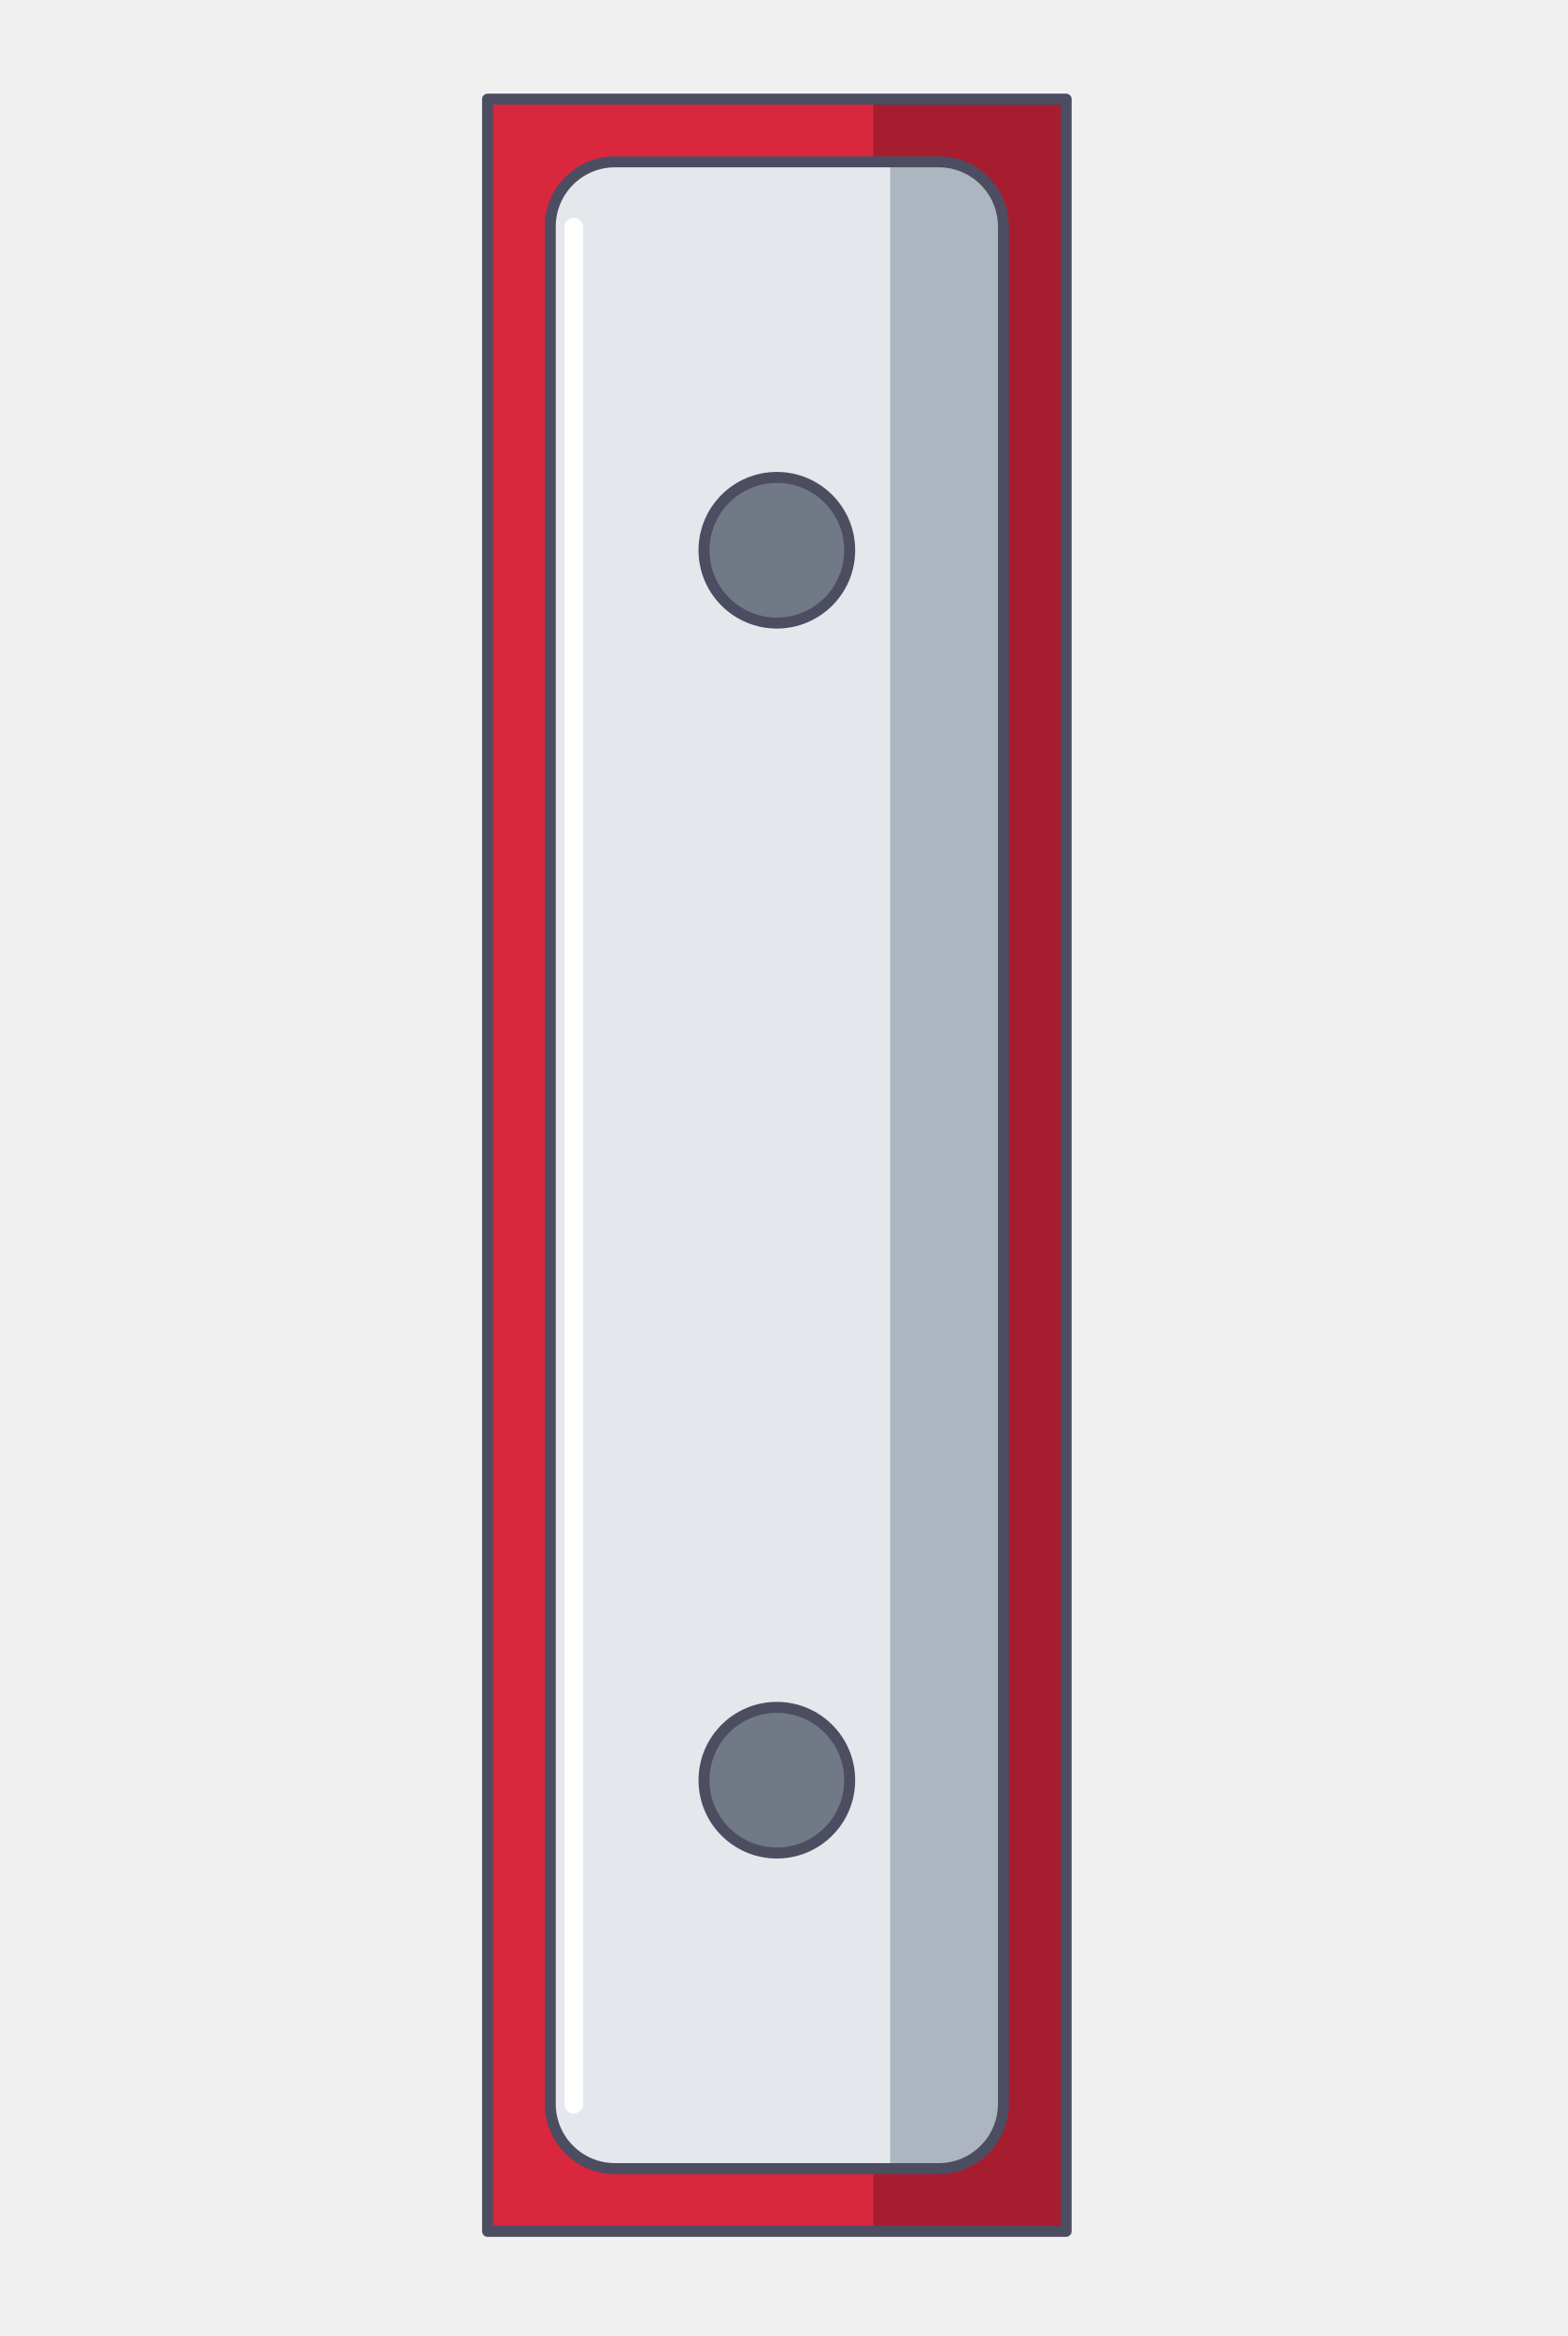
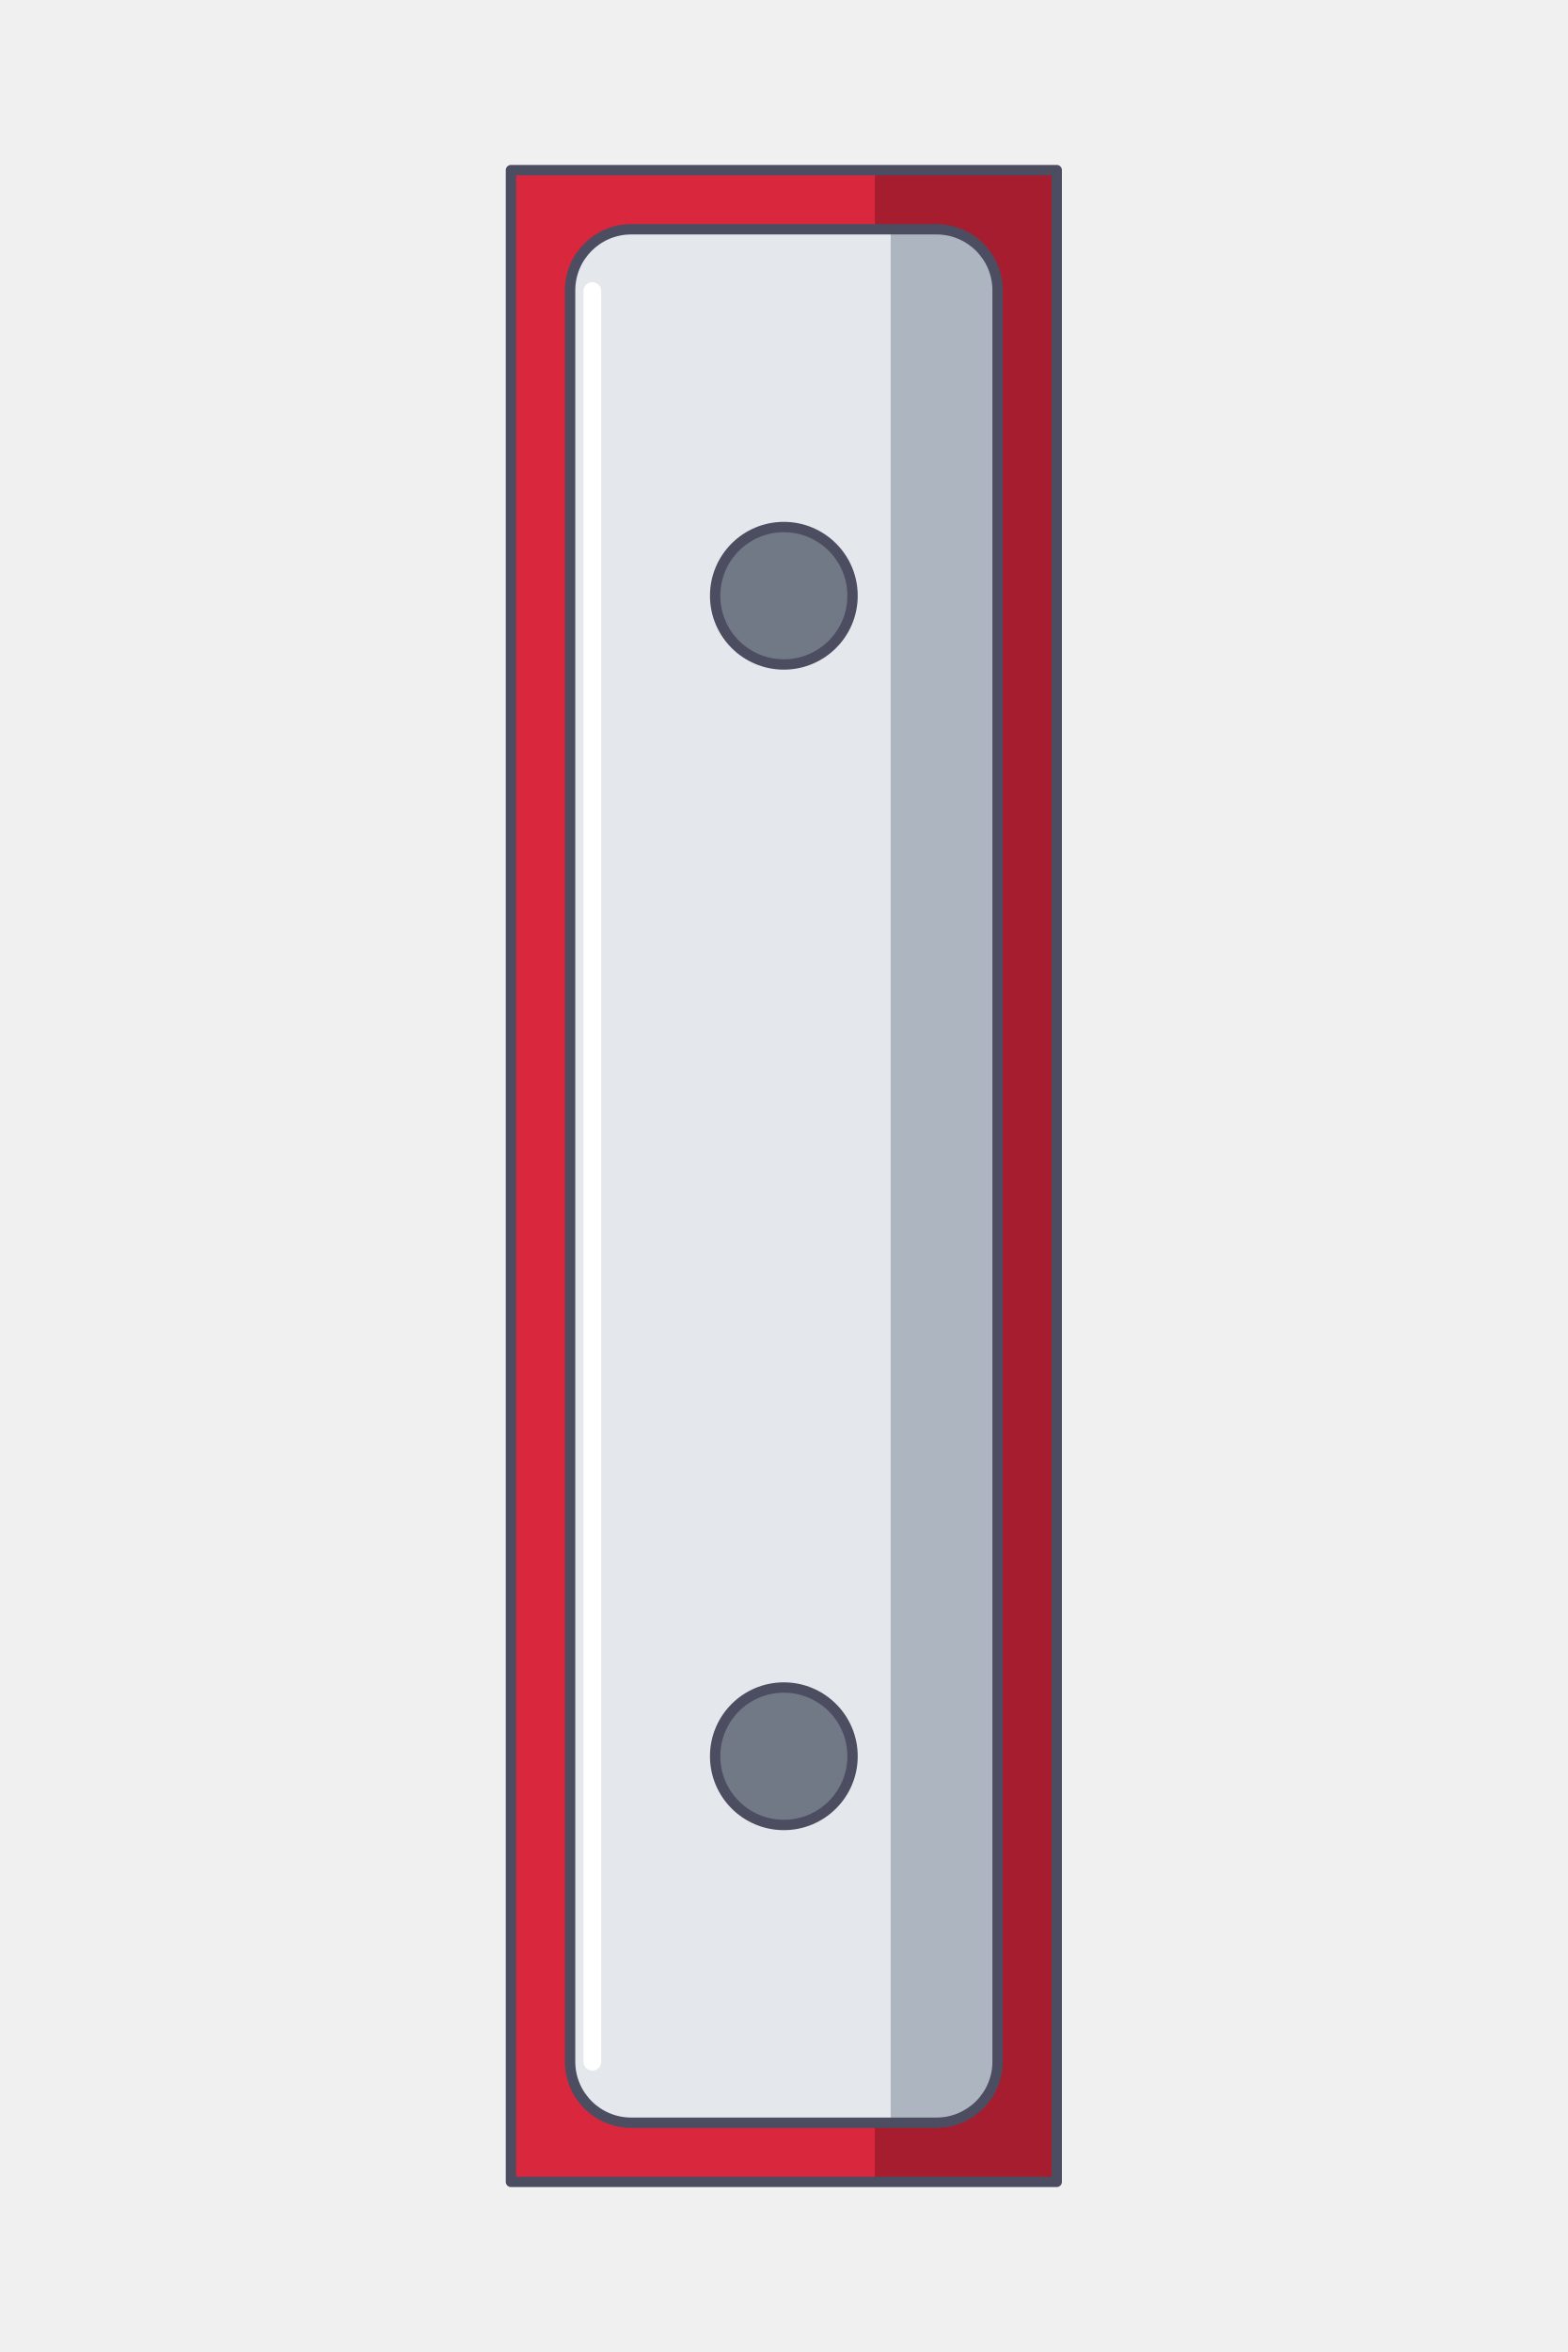
- <svg xmlns="http://www.w3.org/2000/svg" width="100" height="149" viewBox="0 0 100 149" fill="none">
+ <svg xmlns="http://www.w3.org/2000/svg" width="106" height="159" viewBox="0 0 106 159" fill="none">
  <defs>
    <clipPath id="xylophone-1-clip-frame">
-       <rect x="31.097" y="6.323" width="36.903" height="136" />
+       <rect x="34.548" y="11.5" width="36.903" height="136" />
    </clipPath>
    <clipPath id="xylophone-1-clip-bar">
-       <path d="M59.871 10.323H39.226C36.945 10.323 35.097 12.171 35.097 14.452V134.194C35.097 136.474 36.945 138.323 39.226 138.323H59.871C62.151 138.323 64 136.474 64 134.194V14.452C64 12.171 62.151 10.323 59.871 10.323Z" />
+       <path d="M63.323 15.5H42.677C40.397 15.5 38.548 17.349 38.548 19.629V139.371C38.548 141.651 40.397 143.5 42.677 143.5H63.323C65.603 143.5 67.452 141.651 67.452 139.371V19.629C67.452 17.349 65.603 15.5 63.323 15.5Z" />
    </clipPath>
  </defs>
  <g data-part="frame">
    <g data-layer="fill">
-       <rect x="31.097" y="6.323" width="36.903" height="136" fill="#D9273E" />
+       <rect x="34.548" y="11.5" width="36.903" height="136" fill="#D9273E" />
    </g>
    <g data-layer="shade">
-       <rect clip-path="url(#xylophone-1-clip-frame)" x="55.699" y="5" width="14" height="139" fill="#A61D2F" />
+       <rect clip-path="url(#xylophone-1-clip-frame)" x="59.151" y="10.177" width="14" height="139" fill="#A61D2F" />
    </g>
    <g data-layer="line" stroke="#4C4D61" stroke-width="0.7" stroke-linejoin="round" stroke-linecap="round">
-       <rect x="31.097" y="6.323" width="36.903" height="136" />
+       <rect x="34.548" y="11.5" width="36.903" height="136" />
    </g>
  </g>
  <g data-part="bar">
    <g data-layer="fill">
-       <path d="M59.871 10.323H39.226C36.945 10.323 35.097 12.171 35.097 14.452V134.194C35.097 136.474 36.945 138.323 39.226 138.323H59.871C62.151 138.323 64 136.474 64 134.194V14.452C64 12.171 62.151 10.323 59.871 10.323Z" fill="#E4E8EC" />
+       <path d="M63.323 15.5H42.677C40.397 15.5 38.548 17.349 38.548 19.629V139.371C38.548 141.651 40.397 143.5 42.677 143.5H63.323C65.603 143.5 67.452 141.651 67.452 139.371V19.629C67.452 17.349 65.603 15.5 63.323 15.5Z" fill="#E4E8EC" />
    </g>
    <g data-layer="shade">
-       <rect clip-path="url(#xylophone-1-clip-bar)" x="56.774" y="9" width="9" height="131" fill="#ADB6C0" />
+       <rect clip-path="url(#xylophone-1-clip-bar)" x="60.226" y="14.177" width="9" height="131" fill="#ADB6C0" />
    </g>
    <g data-layer="highlight">
-       <path clip-path="url(#xylophone-1-clip-bar)" d="M36.6 14.5V134.2" stroke="#FFFFFF" stroke-width="1.2" stroke-linecap="round" />
+       <path clip-path="url(#xylophone-1-clip-bar)" d="M40.052 19.677V139.377" stroke="#FFFFFF" stroke-width="1.2" stroke-linecap="round" />
    </g>
    <g data-layer="line" stroke="#4C4D61" stroke-width="0.7" stroke-linejoin="round" stroke-linecap="round">
-       <path d="M59.871 10.323H39.226C36.945 10.323 35.097 12.171 35.097 14.452V134.194C35.097 136.474 36.945 138.323 39.226 138.323H59.871C62.151 138.323 64 136.474 64 134.194V14.452C64 12.171 62.151 10.323 59.871 10.323Z" />
+       <path d="M63.323 15.5H42.677C40.397 15.5 38.548 17.349 38.548 19.629V139.371C38.548 141.651 40.397 143.5 42.677 143.5H63.323C65.603 143.5 67.452 141.651 67.452 139.371V19.629C67.452 17.349 65.603 15.5 63.323 15.5Z" />
    </g>
  </g>
  <g data-part="pin">
    <g data-layer="fill">
-       <path d="M49.548 39.742C52.114 39.742 54.194 37.662 54.194 35.097C54.194 32.531 52.114 30.452 49.548 30.452C46.983 30.452 44.903 32.531 44.903 35.097C44.903 37.662 46.983 39.742 49.548 39.742Z" fill="#707985" />
+       <path d="M53 44.919C55.565 44.919 57.645 42.84 57.645 40.274 57.645 37.709 55.565 35.629 53 35.629 50.434 35.629 48.355 37.709 48.355 40.274 48.355 42.84 50.434 44.919 53 44.919Z" fill="#707985" />
    </g>
    <g data-layer="line" stroke="#4C4D61" stroke-width="0.7" stroke-linejoin="round" stroke-linecap="round">
-       <path d="M49.548 39.742C52.114 39.742 54.194 37.662 54.194 35.097C54.194 32.531 52.114 30.452 49.548 30.452C46.983 30.452 44.903 32.531 44.903 35.097C44.903 37.662 46.983 39.742 49.548 39.742Z" />
+       <path d="M53 44.919C55.565 44.919 57.645 42.84 57.645 40.274 57.645 37.709 55.565 35.629 53 35.629 50.434 35.629 48.355 37.709 48.355 40.274 48.355 42.84 50.434 44.919 53 44.919Z" />
    </g>
  </g>
  <g data-part="pin">
    <g data-layer="fill">
-       <path d="M49.548 118.194C52.114 118.194 54.194 116.114 54.194 113.548C54.194 110.983 52.114 108.903 49.548 108.903C46.983 108.903 44.903 110.983 44.903 113.548C44.903 116.114 46.983 118.194 49.548 118.194Z" fill="#707985" />
+       <path d="M53 123.371C55.565 123.371 57.645 121.291 57.645 118.725 57.645 116.16 55.565 114.08 53 114.08 50.434 114.08 48.355 116.16 48.355 118.725 48.355 121.291 50.434 123.371 53 123.371Z" fill="#707985" />
    </g>
    <g data-layer="line" stroke="#4C4D61" stroke-width="0.7" stroke-linejoin="round" stroke-linecap="round">
-       <path d="M49.548 118.194C52.114 118.194 54.194 116.114 54.194 113.548C54.194 110.983 52.114 108.903 49.548 108.903C46.983 108.903 44.903 110.983 44.903 113.548C44.903 116.114 46.983 118.194 49.548 118.194Z" />
+       <path d="M53 123.371C55.565 123.371 57.645 121.291 57.645 118.725 57.645 116.16 55.565 114.08 53 114.08 50.434 114.08 48.355 116.16 48.355 118.725 48.355 121.291 50.434 123.371 53 123.371Z" />
    </g>
  </g>
</svg>
